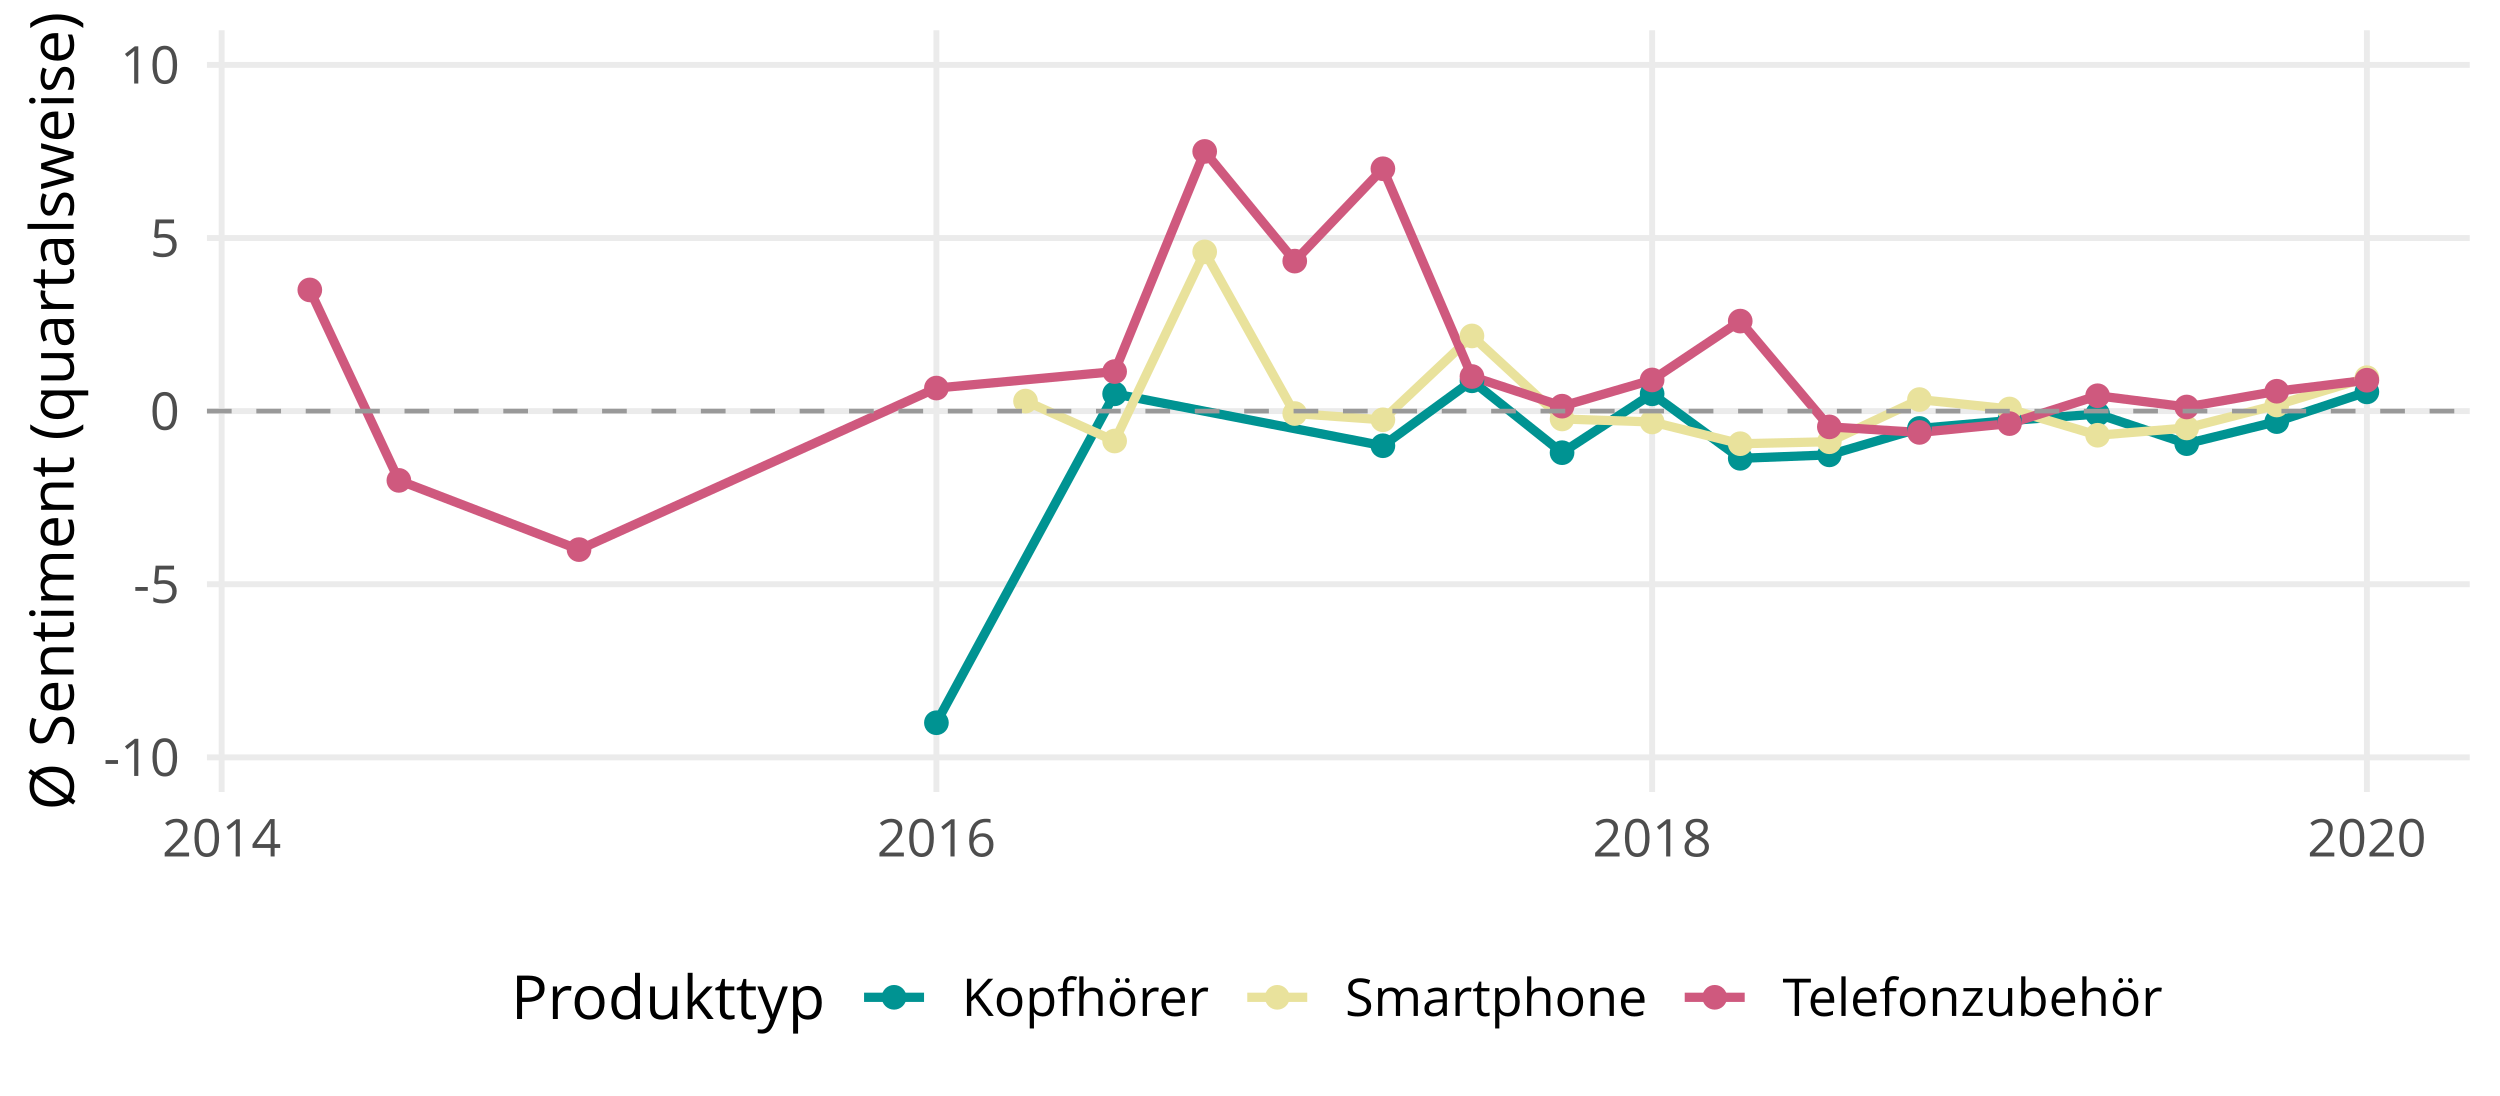
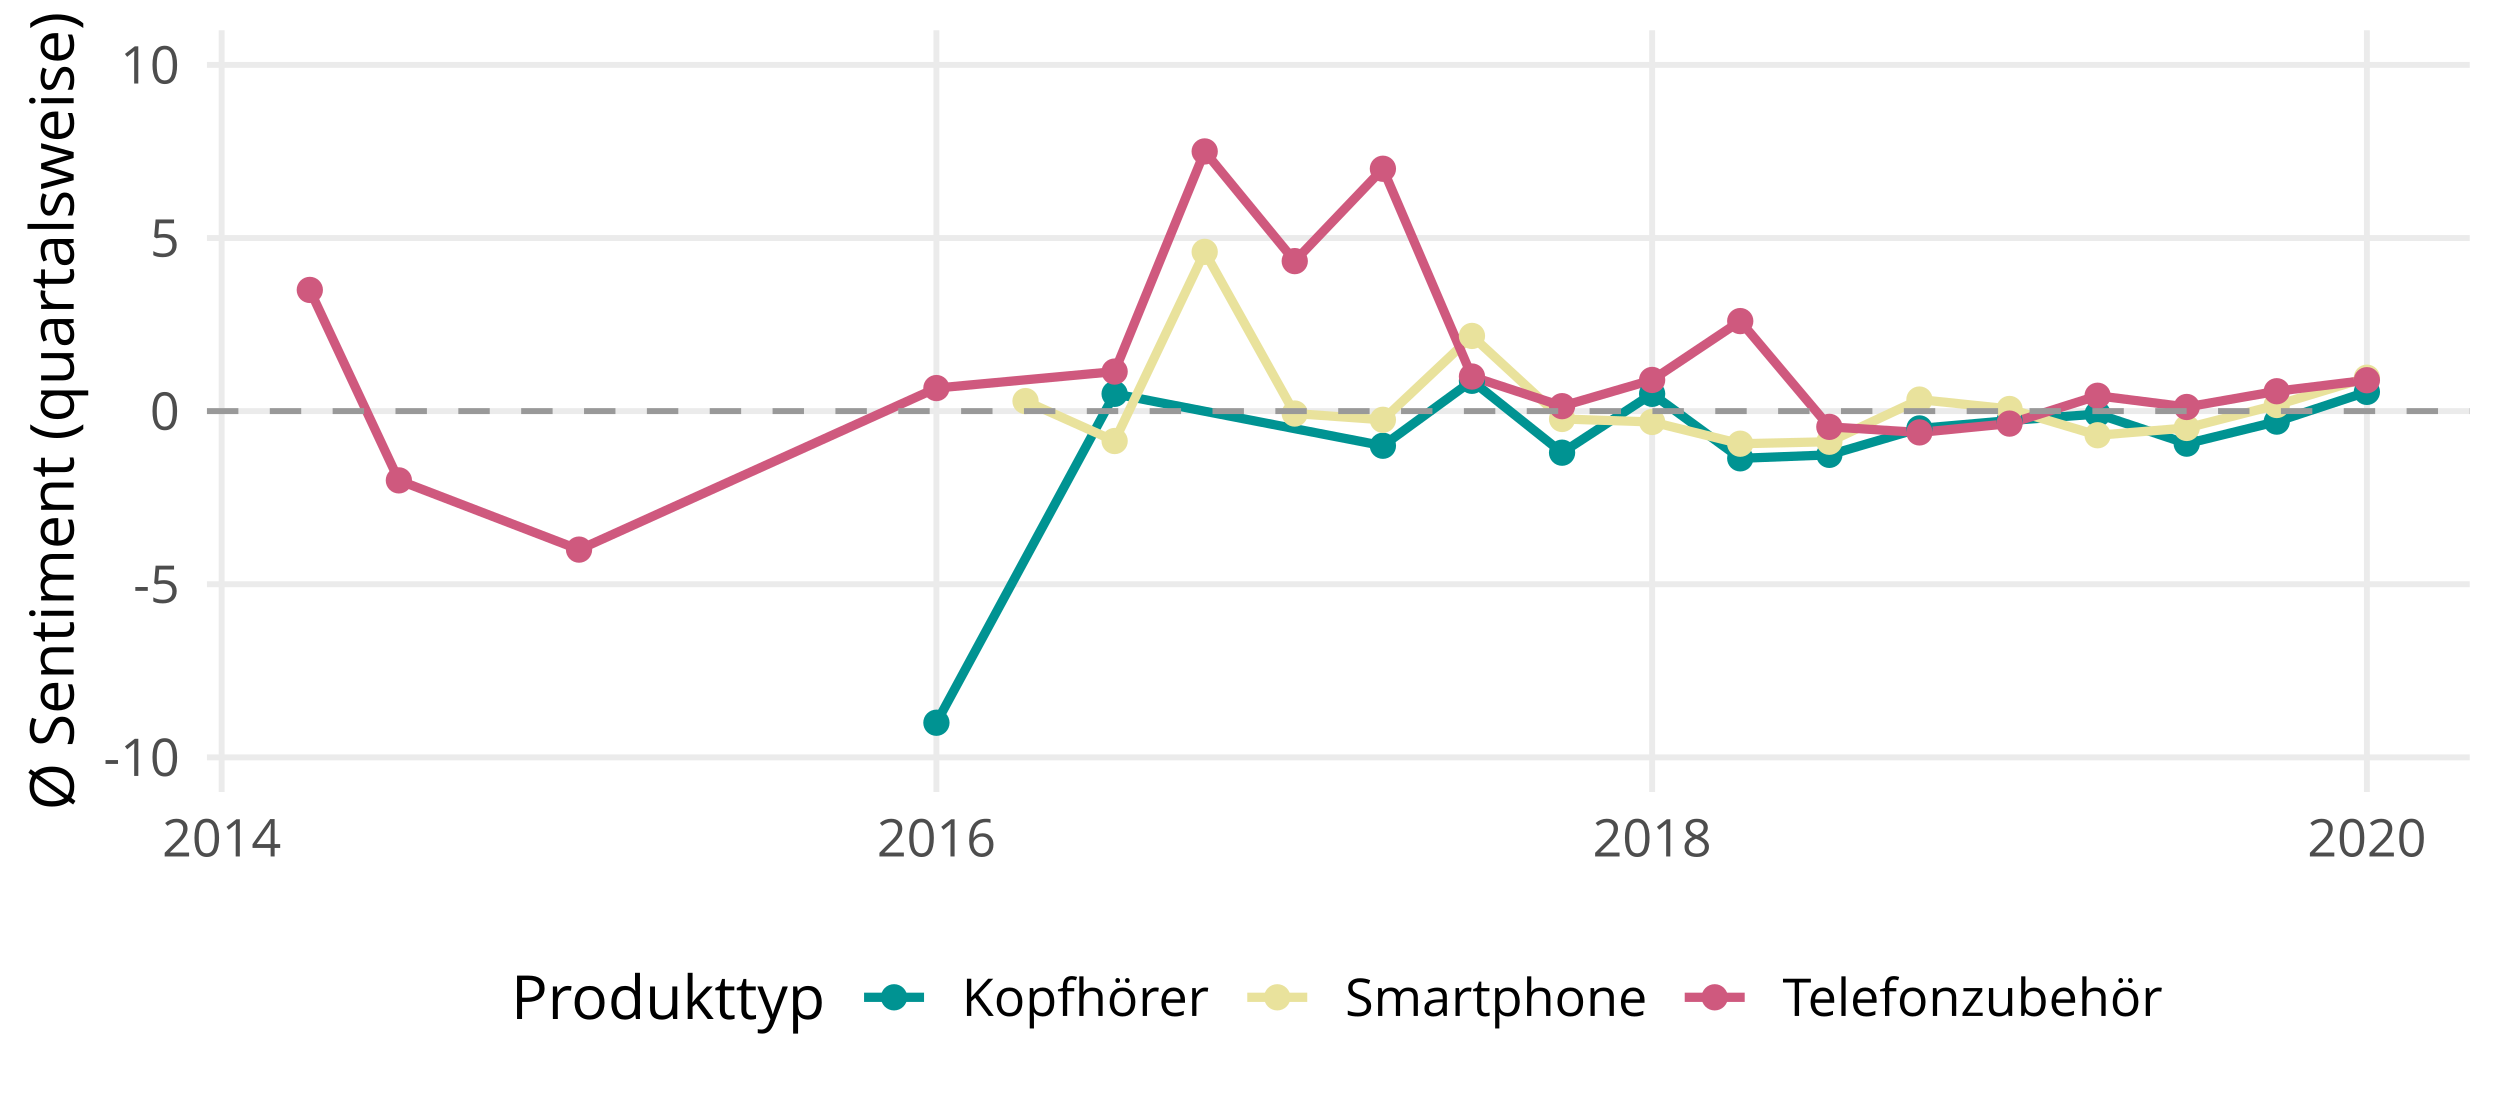
<svg xmlns="http://www.w3.org/2000/svg" width="576.00pt" height="252.37pt" viewBox="0 0 576.00 252.37">
  <g class="svglite">
    <defs>
      <style type="text/css">
    .svglite line, .svglite polyline, .svglite polygon, .svglite path, .svglite rect, .svglite circle {
      fill: none;
      stroke: #000000;
      stroke-linecap: round;
      stroke-linejoin: round;
      stroke-miterlimit: 10.00;
    }
    .svglite text {
      white-space: pre;
    }
    .svglite g.glyphgroup path {
      fill: inherit;
      stroke: none;
    }
  </style>
    </defs>
    <rect width="100%" height="100%" style="stroke: none; fill: none;" />
    <defs>
      <clipPath id="cpMC4wMHw1NzYuMDB8MC4wMHwyNTIuMzc=">
        <rect x="0.00" y="0.00" width="576.00" height="252.37" />
      </clipPath>
    </defs>
    <g clip-path="url(#cpMC4wMHw1NzYuMDB8MC4wMHwyNTIuMzc=)">
      <rect x="0.00" y="0.00" width="576.00" height="252.37" style="stroke-width: 1.36; stroke: none;" />
    </g>
    <defs>
      <clipPath id="cpNDcuNjh8NTY5LjAzfDYuOTd8MTgyLjQ3">
        <rect x="47.68" y="6.97" width="521.35" height="175.50" />
      </clipPath>
    </defs>
    <g clip-path="url(#cpNDcuNjh8NTY5LjAzfDYuOTd8MTgyLjQ3)">
      <rect x="47.68" y="6.97" width="521.35" height="175.50" style="stroke-width: 1.36; stroke: none;" />
      <polyline points="47.68,174.50 569.03,174.50 " style="stroke-width: 1.36; stroke: #EBEBEB; stroke-linecap: butt;" />
      <polyline points="47.68,134.61 569.03,134.61 " style="stroke-width: 1.36; stroke: #EBEBEB; stroke-linecap: butt;" />
      <polyline points="47.68,94.72 569.03,94.72 " style="stroke-width: 1.36; stroke: #EBEBEB; stroke-linecap: butt;" />
      <polyline points="47.68,54.84 569.03,54.84 " style="stroke-width: 1.36; stroke: #EBEBEB; stroke-linecap: butt;" />
      <polyline points="47.68,14.95 569.03,14.95 " style="stroke-width: 1.36; stroke: #EBEBEB; stroke-linecap: butt;" />
      <polyline points="51.07,182.47 51.07,6.97 " style="stroke-width: 1.36; stroke: #EBEBEB; stroke-linecap: butt;" />
      <polyline points="215.75,182.47 215.75,6.97 " style="stroke-width: 1.36; stroke: #EBEBEB; stroke-linecap: butt;" />
      <polyline points="380.65,182.47 380.65,6.97 " style="stroke-width: 1.36; stroke: #EBEBEB; stroke-linecap: butt;" />
      <polyline points="545.33,182.47 545.33,6.97 " style="stroke-width: 1.36; stroke: #EBEBEB; stroke-linecap: butt;" />
      <polyline points="215.75,166.52 256.81,90.74 318.62,102.70 339.14,87.74 359.90,104.30 380.65,90.74 400.95,105.60 421.48,104.80 442.24,98.71 462.99,96.90 483.29,95.39 503.82,102.22 524.57,97.14 545.33,90.29 " style="stroke-width: 2.13; stroke: #009392; stroke-linecap: butt;" />
      <polyline points="236.28,92.41 256.81,101.61 277.56,58.03 298.31,95.28 318.62,96.72 339.14,77.40 359.90,96.53 380.65,97.22 400.95,102.23 421.48,101.78 442.24,92.06 462.99,94.23 483.29,100.28 503.82,98.60 524.57,93.31 545.33,87.02 " style="stroke-width: 2.13; stroke: #E9E29C; stroke-linecap: butt;" />
      <polyline points="71.38,66.80 91.90,110.68 133.41,126.63 215.75,89.41 256.81,85.61 277.56,34.89 298.31,60.16 318.62,38.88 339.14,86.75 359.90,93.58 380.65,87.54 400.95,73.98 421.48,98.35 442.24,99.63 462.99,97.60 483.29,91.18 503.82,93.77 524.57,90.14 545.33,87.60 " style="stroke-width: 2.13; stroke: #CF597E; stroke-linecap: butt;" />
-       <circle cx="215.75" cy="166.52" r="2.49" style="stroke-width: 0.71; stroke: #009392; fill: #009392;" />
-       <circle cx="256.81" cy="90.74" r="2.49" style="stroke-width: 0.71; stroke: #009392; fill: #009392;" />
-       <circle cx="318.62" cy="102.70" r="2.49" style="stroke-width: 0.71; stroke: #009392; fill: #009392;" />
-       <circle cx="339.14" cy="87.74" r="2.49" style="stroke-width: 0.71; stroke: #009392; fill: #009392;" />
-       <circle cx="359.90" cy="104.30" r="2.49" style="stroke-width: 0.71; stroke: #009392; fill: #009392;" />
-       <circle cx="380.65" cy="90.74" r="2.49" style="stroke-width: 0.71; stroke: #009392; fill: #009392;" />
-       <circle cx="400.95" cy="105.60" r="2.49" style="stroke-width: 0.71; stroke: #009392; fill: #009392;" />
-       <circle cx="421.48" cy="104.80" r="2.49" style="stroke-width: 0.71; stroke: #009392; fill: #009392;" />
-       <circle cx="442.24" cy="98.71" r="2.49" style="stroke-width: 0.71; stroke: #009392; fill: #009392;" />
-       <circle cx="462.99" cy="96.90" r="2.49" style="stroke-width: 0.71; stroke: #009392; fill: #009392;" />
-       <circle cx="483.29" cy="95.39" r="2.49" style="stroke-width: 0.71; stroke: #009392; fill: #009392;" />
-       <circle cx="503.82" cy="102.22" r="2.49" style="stroke-width: 0.71; stroke: #009392; fill: #009392;" />
-       <circle cx="524.57" cy="97.14" r="2.49" style="stroke-width: 0.71; stroke: #009392; fill: #009392;" />
-       <circle cx="545.33" cy="90.29" r="2.49" style="stroke-width: 0.71; stroke: #009392; fill: #009392;" />
-       <circle cx="236.28" cy="92.41" r="2.49" style="stroke-width: 0.71; stroke: #E9E29C; fill: #E9E29C;" />
-       <circle cx="256.81" cy="101.61" r="2.49" style="stroke-width: 0.71; stroke: #E9E29C; fill: #E9E29C;" />
-       <circle cx="277.56" cy="58.03" r="2.49" style="stroke-width: 0.71; stroke: #E9E29C; fill: #E9E29C;" />
-       <circle cx="298.31" cy="95.28" r="2.49" style="stroke-width: 0.71; stroke: #E9E29C; fill: #E9E29C;" />
-       <circle cx="318.62" cy="96.72" r="2.49" style="stroke-width: 0.71; stroke: #E9E29C; fill: #E9E29C;" />
-       <circle cx="339.14" cy="77.40" r="2.49" style="stroke-width: 0.71; stroke: #E9E29C; fill: #E9E29C;" />
-       <circle cx="359.90" cy="96.53" r="2.49" style="stroke-width: 0.71; stroke: #E9E29C; fill: #E9E29C;" />
-       <circle cx="380.65" cy="97.22" r="2.49" style="stroke-width: 0.71; stroke: #E9E29C; fill: #E9E29C;" />
-       <circle cx="400.95" cy="102.23" r="2.49" style="stroke-width: 0.71; stroke: #E9E29C; fill: #E9E29C;" />
-       <circle cx="421.48" cy="101.78" r="2.49" style="stroke-width: 0.71; stroke: #E9E29C; fill: #E9E29C;" />
-       <circle cx="442.24" cy="92.06" r="2.49" style="stroke-width: 0.71; stroke: #E9E29C; fill: #E9E29C;" />
-       <circle cx="462.99" cy="94.23" r="2.49" style="stroke-width: 0.71; stroke: #E9E29C; fill: #E9E29C;" />
-       <circle cx="483.29" cy="100.28" r="2.49" style="stroke-width: 0.71; stroke: #E9E29C; fill: #E9E29C;" />
-       <circle cx="503.82" cy="98.60" r="2.49" style="stroke-width: 0.71; stroke: #E9E29C; fill: #E9E29C;" />
-       <circle cx="524.57" cy="93.31" r="2.49" style="stroke-width: 0.71; stroke: #E9E29C; fill: #E9E29C;" />
-       <circle cx="545.33" cy="87.02" r="2.49" style="stroke-width: 0.71; stroke: #E9E29C; fill: #E9E29C;" />
-       <circle cx="71.38" cy="66.80" r="2.49" style="stroke-width: 0.71; stroke: #CF597E; fill: #CF597E;" />
-       <circle cx="91.90" cy="110.68" r="2.49" style="stroke-width: 0.71; stroke: #CF597E; fill: #CF597E;" />
-       <circle cx="133.41" cy="126.63" r="2.49" style="stroke-width: 0.71; stroke: #CF597E; fill: #CF597E;" />
-       <circle cx="215.75" cy="89.41" r="2.49" style="stroke-width: 0.71; stroke: #CF597E; fill: #CF597E;" />
-       <circle cx="256.81" cy="85.61" r="2.49" style="stroke-width: 0.71; stroke: #CF597E; fill: #CF597E;" />
-       <circle cx="277.56" cy="34.89" r="2.49" style="stroke-width: 0.71; stroke: #CF597E; fill: #CF597E;" />
-       <circle cx="298.31" cy="60.16" r="2.49" style="stroke-width: 0.71; stroke: #CF597E; fill: #CF597E;" />
-       <circle cx="318.62" cy="38.88" r="2.49" style="stroke-width: 0.71; stroke: #CF597E; fill: #CF597E;" />
-       <circle cx="339.14" cy="86.75" r="2.49" style="stroke-width: 0.71; stroke: #CF597E; fill: #CF597E;" />
-       <circle cx="359.90" cy="93.58" r="2.49" style="stroke-width: 0.71; stroke: #CF597E; fill: #CF597E;" />
-       <circle cx="380.65" cy="87.54" r="2.49" style="stroke-width: 0.71; stroke: #CF597E; fill: #CF597E;" />
-       <circle cx="400.95" cy="73.98" r="2.49" style="stroke-width: 0.71; stroke: #CF597E; fill: #CF597E;" />
-       <circle cx="421.48" cy="98.35" r="2.49" style="stroke-width: 0.71; stroke: #CF597E; fill: #CF597E;" />
-       <circle cx="442.24" cy="99.63" r="2.49" style="stroke-width: 0.71; stroke: #CF597E; fill: #CF597E;" />
-       <circle cx="462.99" cy="97.60" r="2.49" style="stroke-width: 0.71; stroke: #CF597E; fill: #CF597E;" />
-       <circle cx="483.29" cy="91.18" r="2.49" style="stroke-width: 0.71; stroke: #CF597E; fill: #CF597E;" />
-       <circle cx="503.82" cy="93.77" r="2.49" style="stroke-width: 0.71; stroke: #CF597E; fill: #CF597E;" />
-       <circle cx="524.57" cy="90.14" r="2.49" style="stroke-width: 0.71; stroke: #CF597E; fill: #CF597E;" />
-       <circle cx="545.33" cy="87.60" r="2.49" style="stroke-width: 0.71; stroke: #CF597E; fill: #CF597E;" />
-       <line x1="47.68" y1="94.72" x2="569.03" y2="94.72" style="stroke-width: 1.07; stroke: #999999; stroke-dasharray: 5.69,5.69; stroke-linecap: butt;" />
+       <circle cx="215.75" cy="166.52" r="2.58" style="stroke-width: 0.90; stroke: #009392; fill: #009392;" />
+       <circle cx="256.81" cy="90.74" r="2.58" style="stroke-width: 0.90; stroke: #009392; fill: #009392;" />
+       <circle cx="318.62" cy="102.70" r="2.58" style="stroke-width: 0.90; stroke: #009392; fill: #009392;" />
+       <circle cx="339.14" cy="87.74" r="2.58" style="stroke-width: 0.90; stroke: #009392; fill: #009392;" />
+       <circle cx="359.90" cy="104.30" r="2.58" style="stroke-width: 0.90; stroke: #009392; fill: #009392;" />
+       <circle cx="380.65" cy="90.74" r="2.58" style="stroke-width: 0.90; stroke: #009392; fill: #009392;" />
+       <circle cx="400.95" cy="105.60" r="2.58" style="stroke-width: 0.90; stroke: #009392; fill: #009392;" />
+       <circle cx="421.48" cy="104.80" r="2.58" style="stroke-width: 0.90; stroke: #009392; fill: #009392;" />
+       <circle cx="442.24" cy="98.71" r="2.58" style="stroke-width: 0.90; stroke: #009392; fill: #009392;" />
+       <circle cx="462.99" cy="96.90" r="2.58" style="stroke-width: 0.90; stroke: #009392; fill: #009392;" />
+       <circle cx="483.29" cy="95.39" r="2.58" style="stroke-width: 0.90; stroke: #009392; fill: #009392;" />
+       <circle cx="503.82" cy="102.22" r="2.58" style="stroke-width: 0.90; stroke: #009392; fill: #009392;" />
+       <circle cx="524.57" cy="97.14" r="2.58" style="stroke-width: 0.90; stroke: #009392; fill: #009392;" />
+       <circle cx="545.33" cy="90.29" r="2.58" style="stroke-width: 0.90; stroke: #009392; fill: #009392;" />
+       <circle cx="236.28" cy="92.41" r="2.58" style="stroke-width: 0.90; stroke: #E9E29C; fill: #E9E29C;" />
+       <circle cx="256.81" cy="101.61" r="2.58" style="stroke-width: 0.90; stroke: #E9E29C; fill: #E9E29C;" />
+       <circle cx="277.56" cy="58.03" r="2.58" style="stroke-width: 0.90; stroke: #E9E29C; fill: #E9E29C;" />
+       <circle cx="298.31" cy="95.28" r="2.58" style="stroke-width: 0.90; stroke: #E9E29C; fill: #E9E29C;" />
+       <circle cx="318.62" cy="96.72" r="2.58" style="stroke-width: 0.90; stroke: #E9E29C; fill: #E9E29C;" />
+       <circle cx="339.14" cy="77.40" r="2.58" style="stroke-width: 0.90; stroke: #E9E29C; fill: #E9E29C;" />
+       <circle cx="359.90" cy="96.53" r="2.58" style="stroke-width: 0.90; stroke: #E9E29C; fill: #E9E29C;" />
+       <circle cx="380.65" cy="97.22" r="2.58" style="stroke-width: 0.90; stroke: #E9E29C; fill: #E9E29C;" />
+       <circle cx="400.95" cy="102.23" r="2.58" style="stroke-width: 0.90; stroke: #E9E29C; fill: #E9E29C;" />
+       <circle cx="421.48" cy="101.78" r="2.58" style="stroke-width: 0.90; stroke: #E9E29C; fill: #E9E29C;" />
+       <circle cx="442.24" cy="92.06" r="2.58" style="stroke-width: 0.90; stroke: #E9E29C; fill: #E9E29C;" />
+       <circle cx="462.99" cy="94.23" r="2.58" style="stroke-width: 0.90; stroke: #E9E29C; fill: #E9E29C;" />
+       <circle cx="483.29" cy="100.28" r="2.58" style="stroke-width: 0.90; stroke: #E9E29C; fill: #E9E29C;" />
+       <circle cx="503.82" cy="98.60" r="2.58" style="stroke-width: 0.90; stroke: #E9E29C; fill: #E9E29C;" />
+       <circle cx="524.57" cy="93.31" r="2.58" style="stroke-width: 0.90; stroke: #E9E29C; fill: #E9E29C;" />
+       <circle cx="545.33" cy="87.02" r="2.58" style="stroke-width: 0.90; stroke: #E9E29C; fill: #E9E29C;" />
+       <circle cx="71.38" cy="66.80" r="2.58" style="stroke-width: 0.90; stroke: #CF597E; fill: #CF597E;" />
+       <circle cx="91.90" cy="110.68" r="2.58" style="stroke-width: 0.90; stroke: #CF597E; fill: #CF597E;" />
+       <circle cx="133.41" cy="126.63" r="2.58" style="stroke-width: 0.90; stroke: #CF597E; fill: #CF597E;" />
+       <circle cx="215.75" cy="89.41" r="2.58" style="stroke-width: 0.90; stroke: #CF597E; fill: #CF597E;" />
+       <circle cx="256.81" cy="85.61" r="2.58" style="stroke-width: 0.90; stroke: #CF597E; fill: #CF597E;" />
+       <circle cx="277.56" cy="34.89" r="2.58" style="stroke-width: 0.90; stroke: #CF597E; fill: #CF597E;" />
+       <circle cx="298.31" cy="60.16" r="2.58" style="stroke-width: 0.90; stroke: #CF597E; fill: #CF597E;" />
+       <circle cx="318.62" cy="38.88" r="2.58" style="stroke-width: 0.90; stroke: #CF597E; fill: #CF597E;" />
+       <circle cx="339.14" cy="86.75" r="2.58" style="stroke-width: 0.90; stroke: #CF597E; fill: #CF597E;" />
+       <circle cx="359.90" cy="93.58" r="2.58" style="stroke-width: 0.90; stroke: #CF597E; fill: #CF597E;" />
+       <circle cx="380.65" cy="87.54" r="2.58" style="stroke-width: 0.90; stroke: #CF597E; fill: #CF597E;" />
+       <circle cx="400.95" cy="73.98" r="2.58" style="stroke-width: 0.90; stroke: #CF597E; fill: #CF597E;" />
+       <circle cx="421.48" cy="98.35" r="2.58" style="stroke-width: 0.90; stroke: #CF597E; fill: #CF597E;" />
+       <circle cx="442.24" cy="99.63" r="2.58" style="stroke-width: 0.90; stroke: #CF597E; fill: #CF597E;" />
+       <circle cx="462.99" cy="97.60" r="2.58" style="stroke-width: 0.90; stroke: #CF597E; fill: #CF597E;" />
+       <circle cx="483.29" cy="91.18" r="2.58" style="stroke-width: 0.90; stroke: #CF597E; fill: #CF597E;" />
+       <circle cx="503.82" cy="93.77" r="2.58" style="stroke-width: 0.90; stroke: #CF597E; fill: #CF597E;" />
+       <circle cx="524.57" cy="90.14" r="2.58" style="stroke-width: 0.90; stroke: #CF597E; fill: #CF597E;" />
+       <circle cx="545.33" cy="87.60" r="2.58" style="stroke-width: 0.90; stroke: #CF597E; fill: #CF597E;" />
+       <line x1="47.68" y1="94.72" x2="569.03" y2="94.72" style="stroke-width: 1.36; stroke: #999999; stroke-dasharray: 7.24,7.24; stroke-linecap: butt;" />
    </g>
    <g clip-path="url(#cpMC4wMHw1NzYuMDB8MC4wMHwyNTIuMzc=)">
      <text x="41.40" y="178.78" text-anchor="end" style="font-size: 12.00px;fill: #4D4D4D; font-family: &quot;Open Sans&quot;;" textLength="17.58px" lengthAdjust="spacingAndGlyphs">-10</text>
      <text x="41.40" y="138.90" text-anchor="end" style="font-size: 12.00px;fill: #4D4D4D; font-family: &quot;Open Sans&quot;;" textLength="10.72px" lengthAdjust="spacingAndGlyphs">-5</text>
      <text x="41.40" y="99.01" text-anchor="end" style="font-size: 12.00px;fill: #4D4D4D; font-family: &quot;Open Sans&quot;;" textLength="6.86px" lengthAdjust="spacingAndGlyphs">0</text>
      <text x="41.40" y="59.13" text-anchor="end" style="font-size: 12.00px;fill: #4D4D4D; font-family: &quot;Open Sans&quot;;" textLength="6.86px" lengthAdjust="spacingAndGlyphs">5</text>
      <text x="41.40" y="19.24" text-anchor="end" style="font-size: 12.00px;fill: #4D4D4D; font-family: &quot;Open Sans&quot;;" textLength="13.72px" lengthAdjust="spacingAndGlyphs">10</text>
      <text x="51.07" y="197.33" text-anchor="middle" style="font-size: 12.00px;fill: #4D4D4D; font-family: &quot;Open Sans&quot;;" textLength="27.44px" lengthAdjust="spacingAndGlyphs">2014</text>
      <text x="215.75" y="197.33" text-anchor="middle" style="font-size: 12.00px;fill: #4D4D4D; font-family: &quot;Open Sans&quot;;" textLength="27.44px" lengthAdjust="spacingAndGlyphs">2016</text>
      <text x="380.65" y="197.33" text-anchor="middle" style="font-size: 12.00px;fill: #4D4D4D; font-family: &quot;Open Sans&quot;;" textLength="27.44px" lengthAdjust="spacingAndGlyphs">2018</text>
      <text x="545.33" y="197.33" text-anchor="middle" style="font-size: 12.00px;fill: #4D4D4D; font-family: &quot;Open Sans&quot;;" textLength="27.44px" lengthAdjust="spacingAndGlyphs">2020</text>
      <text transform="translate(16.97,94.72) rotate(-90)" text-anchor="middle" style="font-size: 14.00px; font-family: &quot;Open Sans&quot;;" textLength="183.86px" lengthAdjust="spacingAndGlyphs">Ø Sentiment (quartalsweise)</text>
      <text x="117.75" y="234.78" style="font-size: 14.00px; font-family: &quot;Open Sans&quot;;" textLength="72.62px" lengthAdjust="spacingAndGlyphs">Produkttyp</text>
      <line x1="199.08" y1="229.78" x2="212.90" y2="229.78" style="stroke-width: 2.13; stroke: #009392; stroke-linecap: butt;" />
-       <circle cx="205.99" cy="229.78" r="2.49" style="stroke-width: 0.71; stroke: #009392; fill: #009392;" />
+       <circle cx="205.99" cy="229.78" r="2.58" style="stroke-width: 0.90; stroke: #009392; fill: #009392;" />
      <line x1="287.37" y1="229.78" x2="301.19" y2="229.78" style="stroke-width: 2.13; stroke: #E9E29C; stroke-linecap: butt;" />
-       <circle cx="294.28" cy="229.78" r="2.49" style="stroke-width: 0.71; stroke: #E9E29C; fill: #E9E29C;" />
+       <circle cx="294.28" cy="229.78" r="2.58" style="stroke-width: 0.90; stroke: #E9E29C; fill: #E9E29C;" />
      <line x1="388.16" y1="229.78" x2="401.98" y2="229.78" style="stroke-width: 2.13; stroke: #CF597E; stroke-linecap: butt;" />
-       <circle cx="395.07" cy="229.78" r="2.49" style="stroke-width: 0.71; stroke: #CF597E; fill: #CF597E;" />
+       <circle cx="395.07" cy="229.78" r="2.58" style="stroke-width: 0.90; stroke: #CF597E; fill: #CF597E;" />
      <text x="221.61" y="234.07" style="font-size: 12.00px; font-family: &quot;Open Sans&quot;;" textLength="57.06px" lengthAdjust="spacingAndGlyphs">Kopfhörer</text>
      <text x="309.90" y="234.07" style="font-size: 12.00px; font-family: &quot;Open Sans&quot;;" textLength="69.56px" lengthAdjust="spacingAndGlyphs">Smartphone</text>
      <text x="410.69" y="234.07" style="font-size: 12.00px; font-family: &quot;Open Sans&quot;;" textLength="88.27px" lengthAdjust="spacingAndGlyphs">Telefonzubehör</text>
    </g>
  </g>
</svg>
